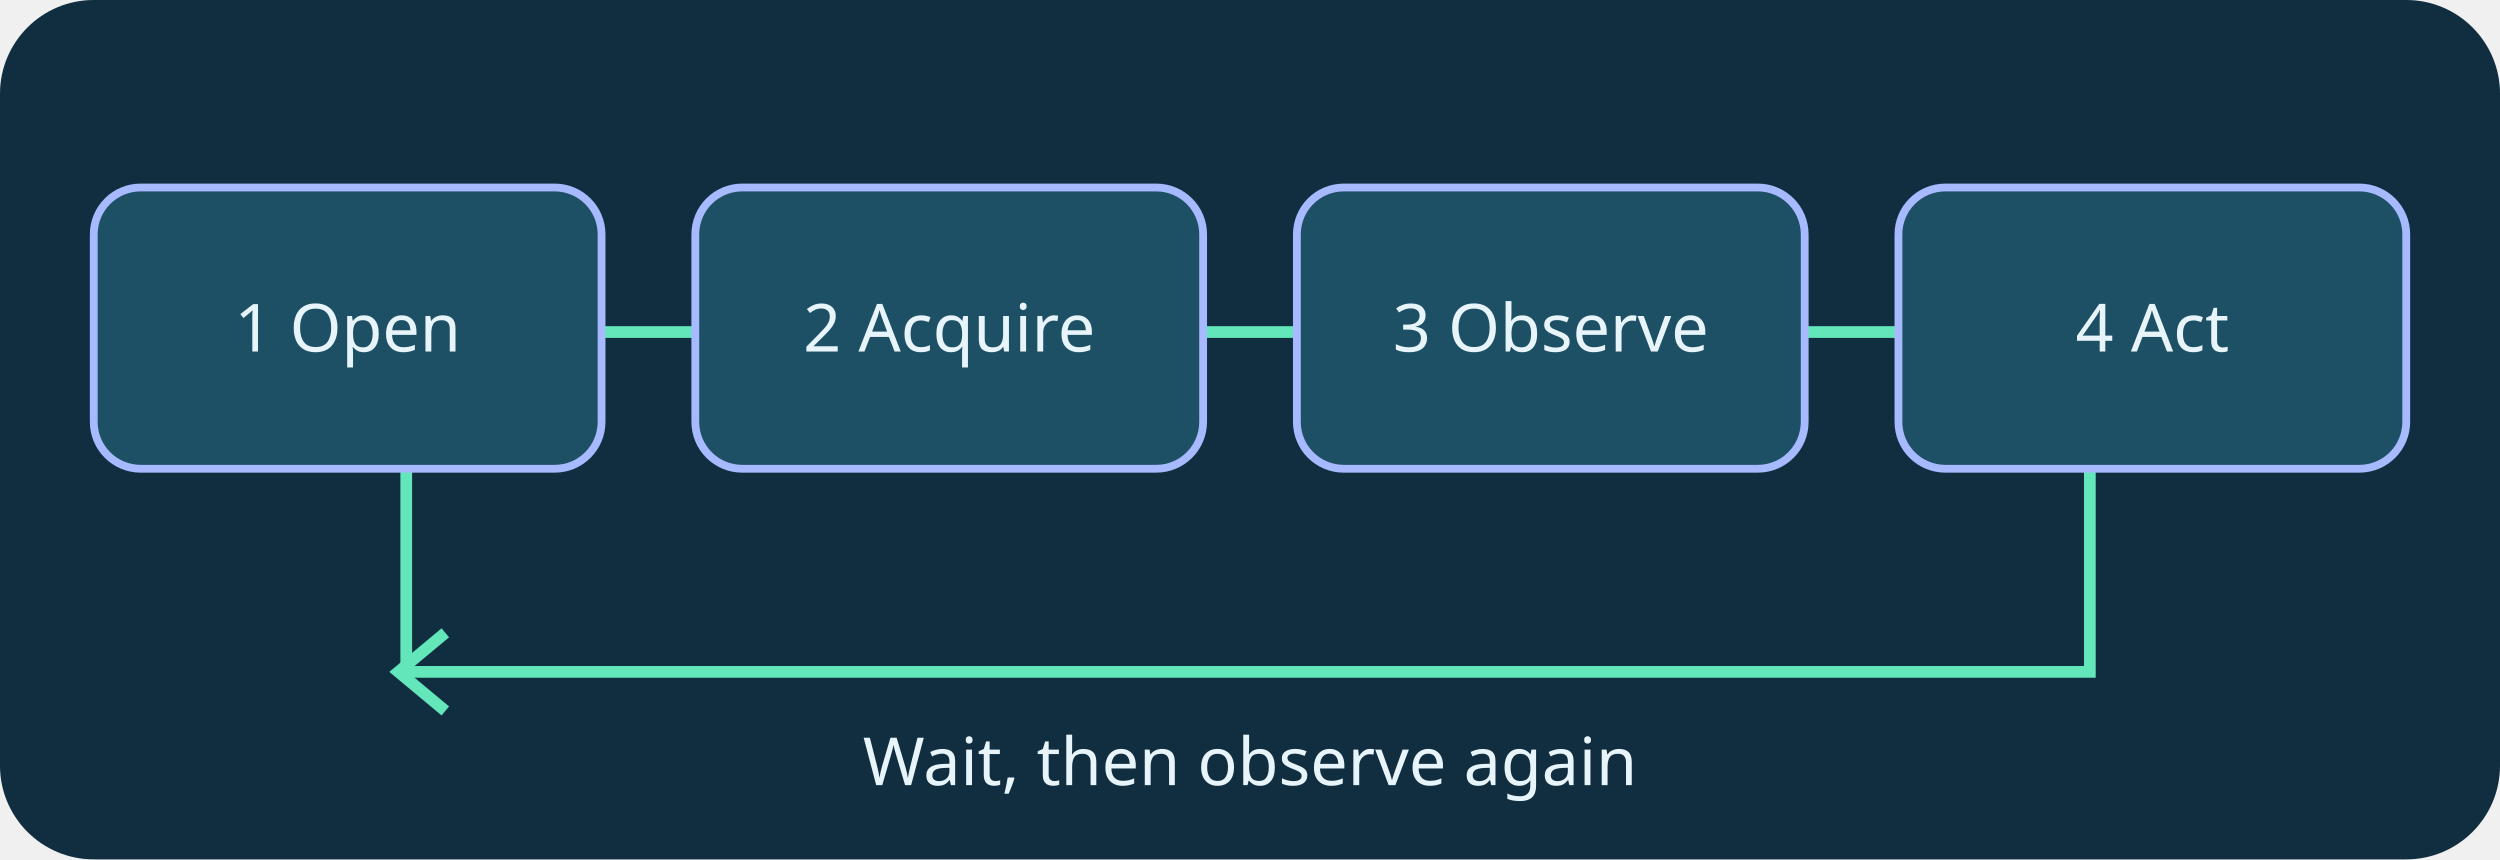
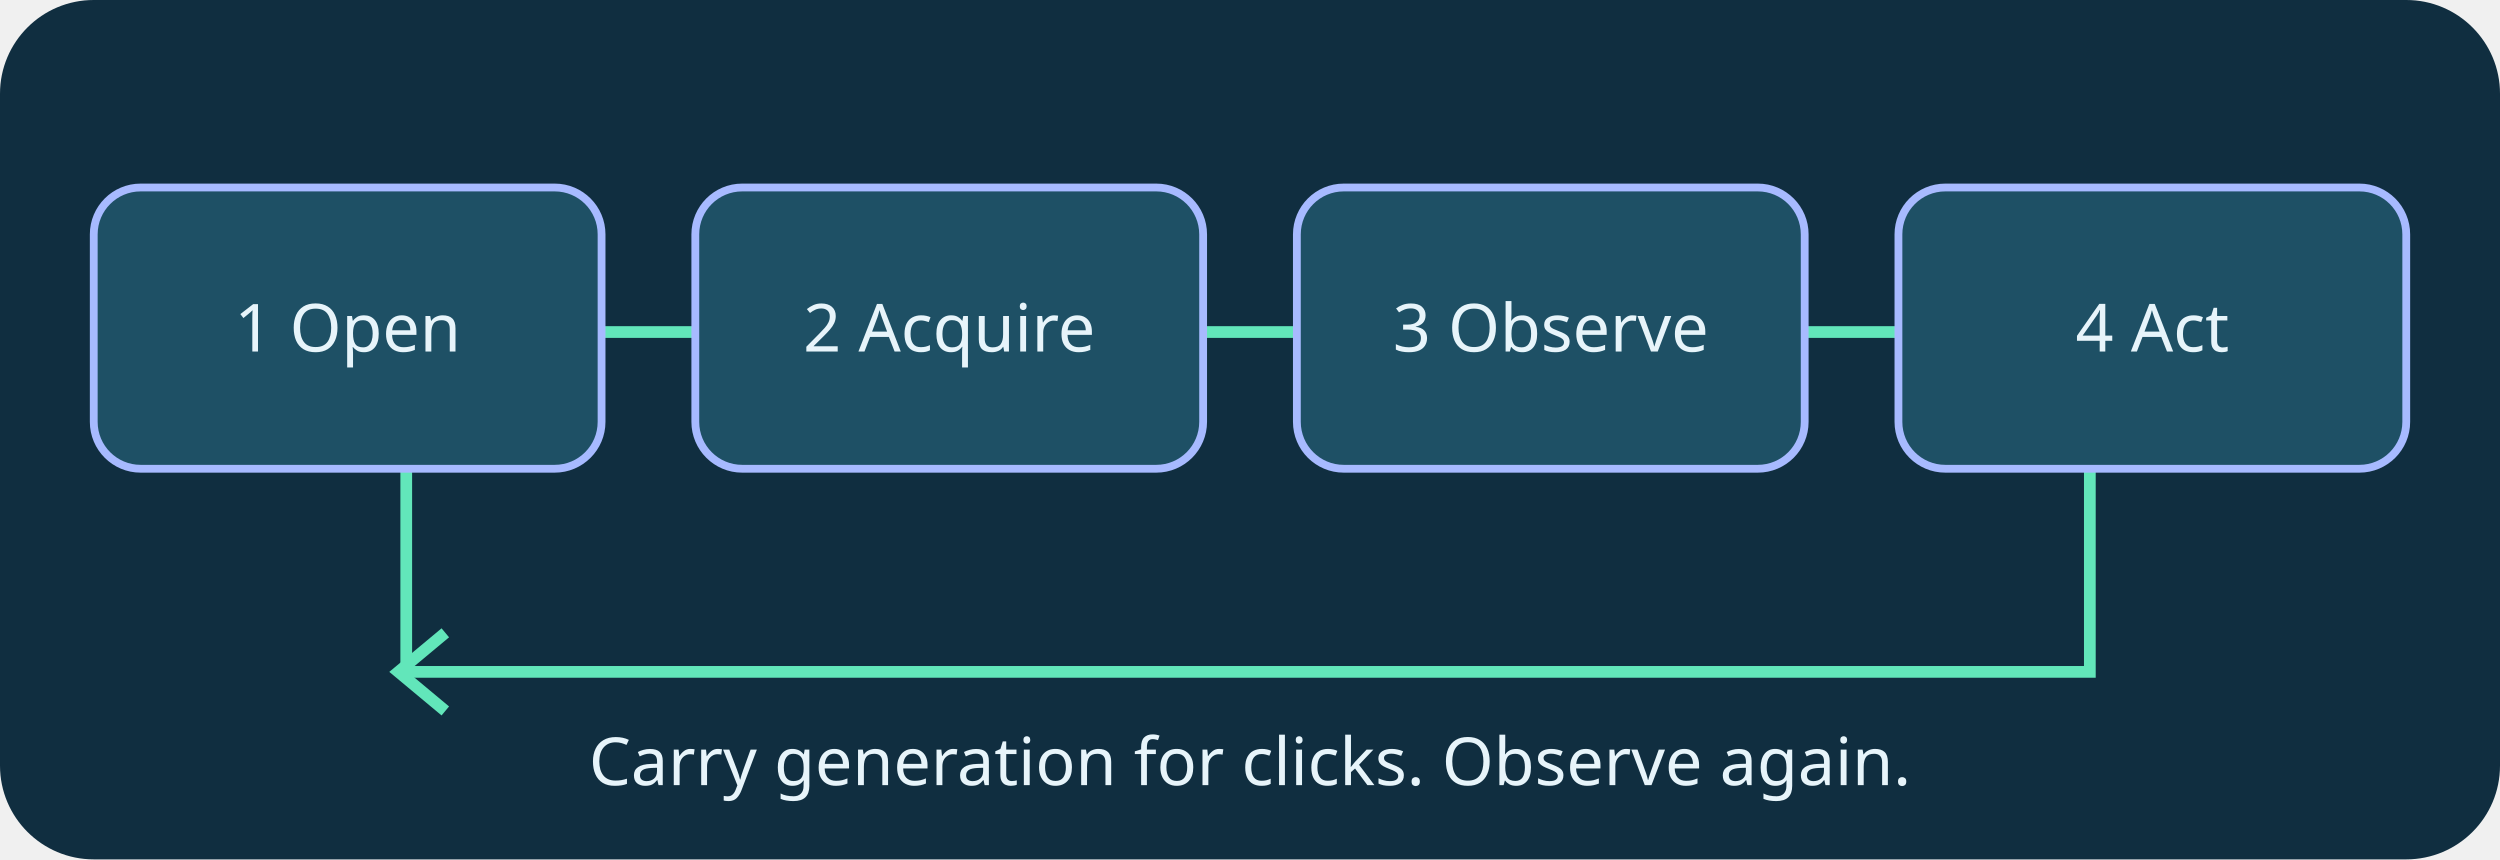
<svg xmlns="http://www.w3.org/2000/svg" viewBox="0 0 640 220" role="img" aria-labelledby="title desc">
  <style>text{font:17px sans-serif;fill:#e7f4fa}.pulse{animation:pulse 4s infinite}@keyframes pulse{50%{stroke:#fff;stroke-width:4}}@media(prefers-reduced-motion:reduce){.pulse{animation:none}}</style>
  <rect width="640" height="220" rx="24" fill="#102e40" />
  <path d="M104 85H535M535 120V172H104V120" stroke="#62e6ba" stroke-width="3" fill="none" />
  <path d="M525 75L537 85L525 95M114 162L102 172L114 182" fill="none" stroke="#62e6ba" stroke-width="3" />
  <g fill="#1e5065" stroke="#a7baff" stroke-width="2">
    <rect class="pulse" x="24" y="48" width="130" height="72" rx="12" />
    <rect x="178" y="48" width="130" height="72" rx="12" />
    <rect x="332" y="48" width="130" height="72" rx="12" />
    <rect x="486" y="48" width="130" height="72" rx="12" />
  </g>
  <g text-anchor="middle">
    <text x="89" y="90">1 Open</text>
    <text x="243" y="90">2 Acquire</text>
    <text x="397" y="90">3 Observe</text>
    <text x="551" y="90">4 Act</text>
-     <text x="320" y="201">Wait, then observe again</text>
+     <text x="320" y="201">Carry generation for clicks. Observe again.</text>
  </g>
</svg>
